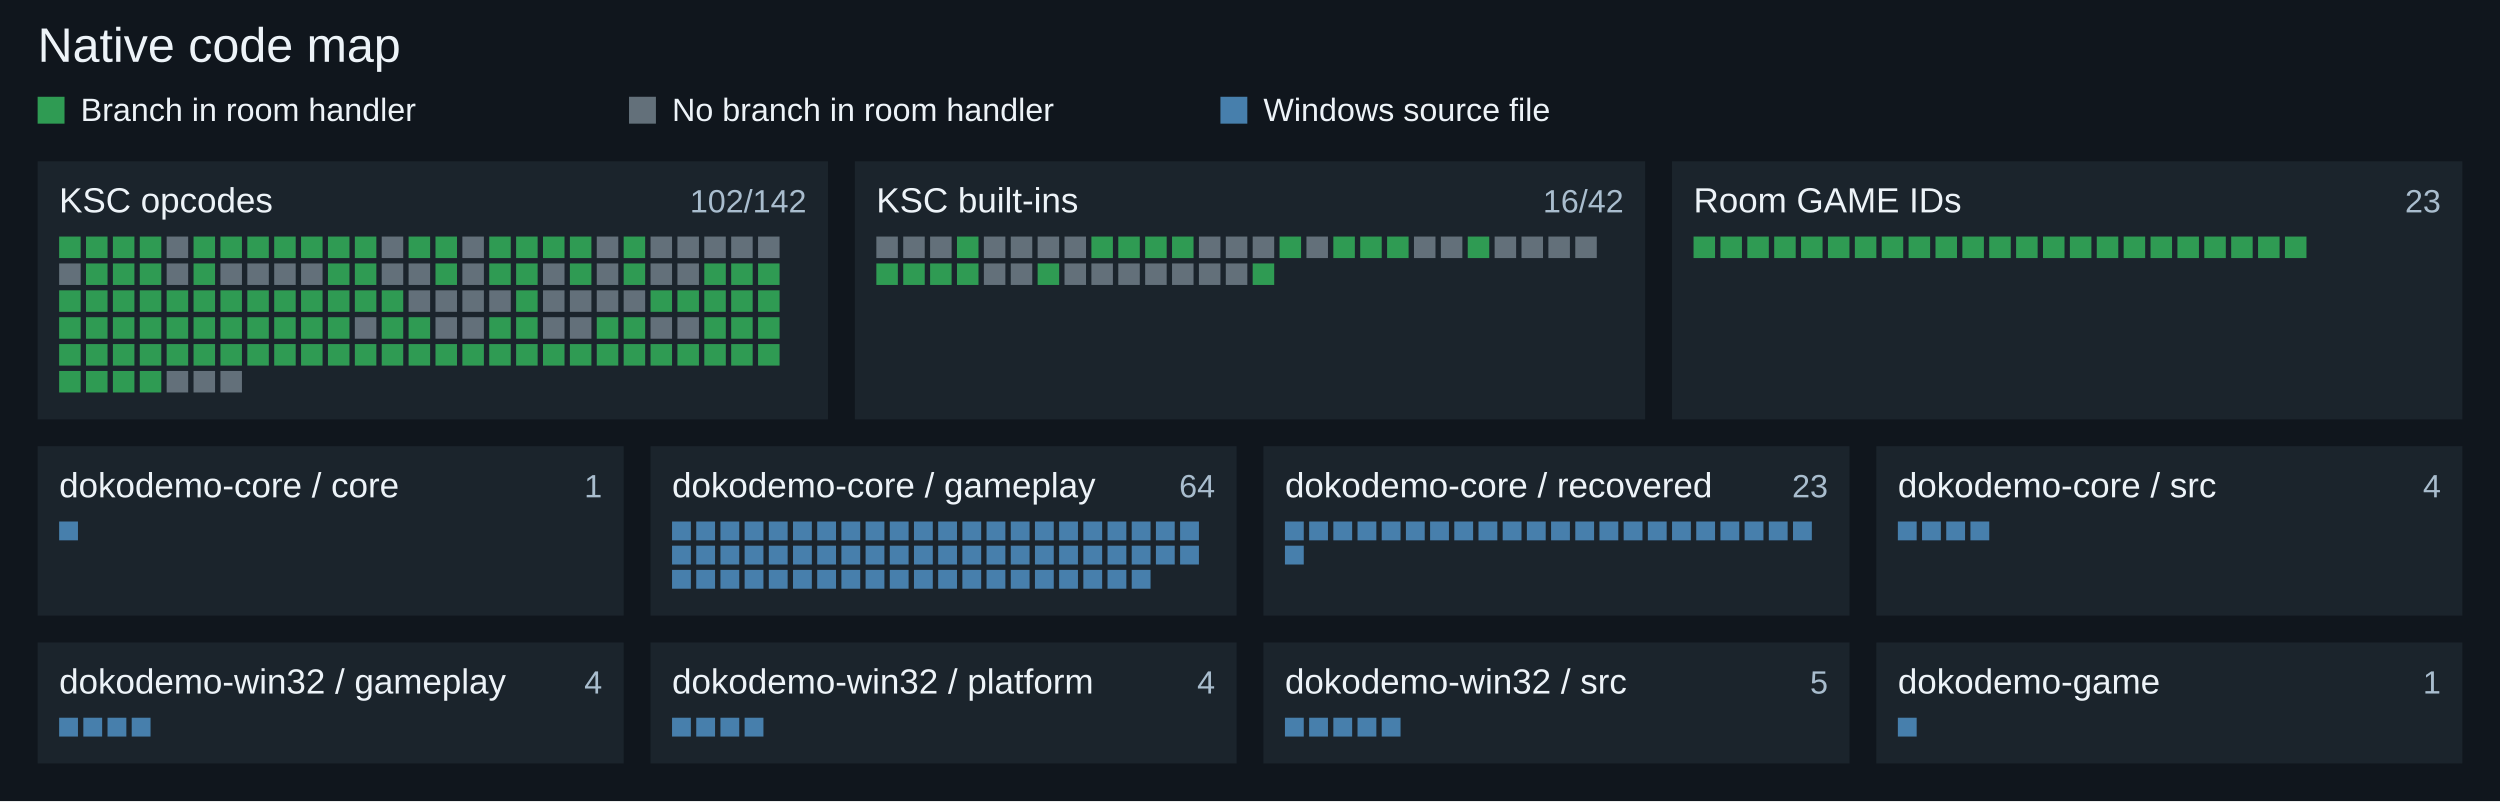
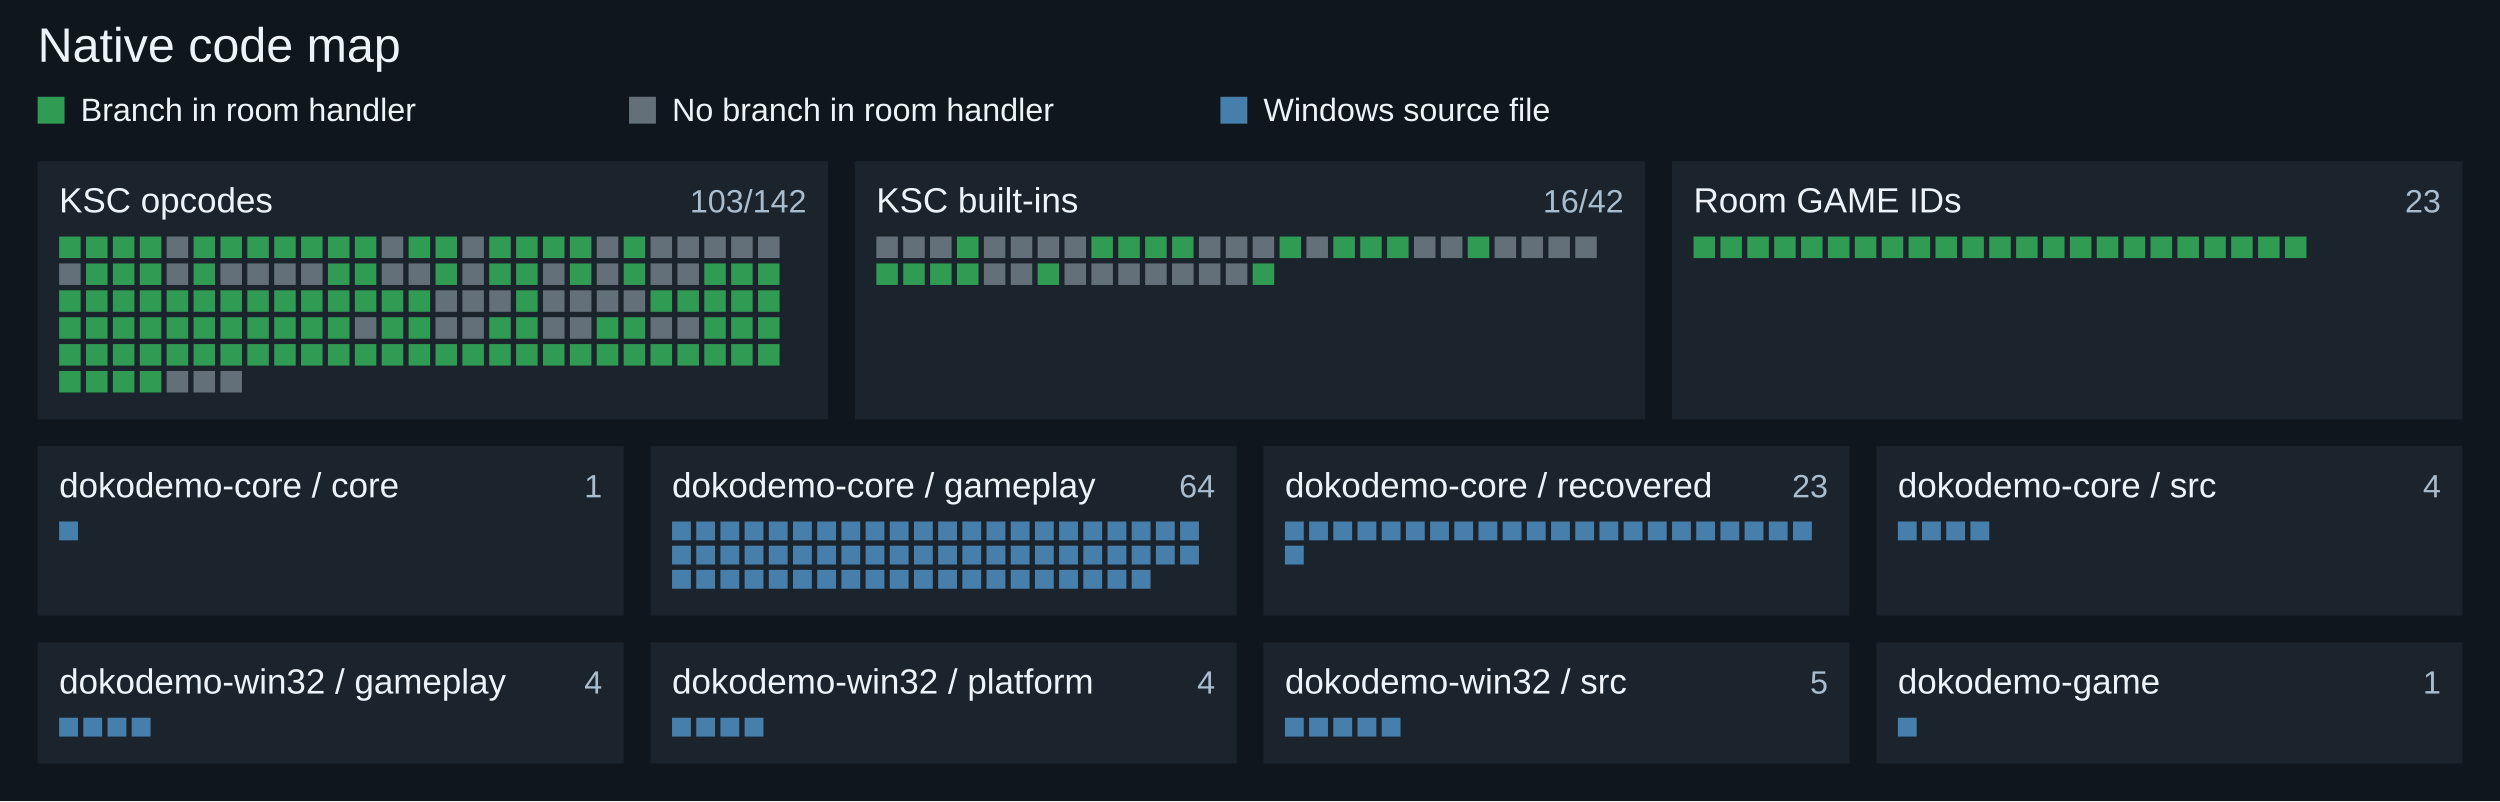
<svg xmlns="http://www.w3.org/2000/svg" width="930" height="298" viewBox="0 0 930 298" role="img" aria-label="Native code map. Each square represents a dispatch ID or Windows source file.">
  <rect x="0" y="0" width="930" height="298" fill="#10161d" />
  <g font-family="Segoe UI, Arial, sans-serif">
    <text x="14" y="23" font-size="18" fill="#edf3f8">Native code map</text>
    <rect x="14" y="36" width="10" height="10" fill="#2f9b53" />
    <text x="30" y="45" font-size="12" fill="#edf3f8">Branch in room handler</text>
    <rect x="234" y="36" width="10" height="10" fill="#63707a" />
    <text x="250" y="45" font-size="12" fill="#edf3f8">No branch in room handler</text>
    <rect x="454" y="36" width="10" height="10" fill="#477fac" />
    <text x="470" y="45" font-size="12" fill="#edf3f8">Windows source file</text>
    <rect x="14" y="60" width="294" height="96" fill="#1b242c" />
    <text x="22" y="79" font-size="13" fill="#edf3f8">KSC opcodes</text>
-     <text x="300" y="79" font-size="12" fill="#a9bdce" text-anchor="end">102/142</text>
+     <text x="300" y="79" font-size="12" fill="#a9bdce" text-anchor="end">103/142</text>
    <rect x="22" y="88" width="8" height="8" fill="#2f9b53" />
    <rect x="32" y="88" width="8" height="8" fill="#2f9b53" />
    <rect x="42" y="88" width="8" height="8" fill="#2f9b53" />
    <rect x="52" y="88" width="8" height="8" fill="#2f9b53" />
    <rect x="62" y="88" width="8" height="8" fill="#63707a" />
    <rect x="72" y="88" width="8" height="8" fill="#2f9b53" />
    <rect x="82" y="88" width="8" height="8" fill="#2f9b53" />
    <rect x="92" y="88" width="8" height="8" fill="#2f9b53" />
    <rect x="102" y="88" width="8" height="8" fill="#2f9b53" />
    <rect x="112" y="88" width="8" height="8" fill="#2f9b53" />
    <rect x="122" y="88" width="8" height="8" fill="#2f9b53" />
    <rect x="132" y="88" width="8" height="8" fill="#2f9b53" />
    <rect x="142" y="88" width="8" height="8" fill="#63707a" />
    <rect x="152" y="88" width="8" height="8" fill="#2f9b53" />
    <rect x="162" y="88" width="8" height="8" fill="#2f9b53" />
    <rect x="172" y="88" width="8" height="8" fill="#63707a" />
    <rect x="182" y="88" width="8" height="8" fill="#2f9b53" />
    <rect x="192" y="88" width="8" height="8" fill="#2f9b53" />
    <rect x="202" y="88" width="8" height="8" fill="#2f9b53" />
    <rect x="212" y="88" width="8" height="8" fill="#2f9b53" />
    <rect x="222" y="88" width="8" height="8" fill="#63707a" />
    <rect x="232" y="88" width="8" height="8" fill="#2f9b53" />
    <rect x="242" y="88" width="8" height="8" fill="#63707a" />
    <rect x="252" y="88" width="8" height="8" fill="#63707a" />
    <rect x="262" y="88" width="8" height="8" fill="#63707a" />
    <rect x="272" y="88" width="8" height="8" fill="#63707a" />
    <rect x="282" y="88" width="8" height="8" fill="#63707a" />
    <rect x="22" y="98" width="8" height="8" fill="#63707a" />
    <rect x="32" y="98" width="8" height="8" fill="#2f9b53" />
    <rect x="42" y="98" width="8" height="8" fill="#2f9b53" />
    <rect x="52" y="98" width="8" height="8" fill="#2f9b53" />
    <rect x="62" y="98" width="8" height="8" fill="#63707a" />
    <rect x="72" y="98" width="8" height="8" fill="#2f9b53" />
    <rect x="82" y="98" width="8" height="8" fill="#63707a" />
    <rect x="92" y="98" width="8" height="8" fill="#63707a" />
    <rect x="102" y="98" width="8" height="8" fill="#63707a" />
    <rect x="112" y="98" width="8" height="8" fill="#63707a" />
    <rect x="122" y="98" width="8" height="8" fill="#2f9b53" />
    <rect x="132" y="98" width="8" height="8" fill="#2f9b53" />
    <rect x="142" y="98" width="8" height="8" fill="#63707a" />
    <rect x="152" y="98" width="8" height="8" fill="#63707a" />
    <rect x="162" y="98" width="8" height="8" fill="#2f9b53" />
    <rect x="172" y="98" width="8" height="8" fill="#63707a" />
    <rect x="182" y="98" width="8" height="8" fill="#2f9b53" />
    <rect x="192" y="98" width="8" height="8" fill="#2f9b53" />
    <rect x="202" y="98" width="8" height="8" fill="#63707a" />
    <rect x="212" y="98" width="8" height="8" fill="#2f9b53" />
    <rect x="222" y="98" width="8" height="8" fill="#63707a" />
    <rect x="232" y="98" width="8" height="8" fill="#2f9b53" />
    <rect x="242" y="98" width="8" height="8" fill="#63707a" />
    <rect x="252" y="98" width="8" height="8" fill="#63707a" />
    <rect x="262" y="98" width="8" height="8" fill="#2f9b53" />
    <rect x="272" y="98" width="8" height="8" fill="#2f9b53" />
    <rect x="282" y="98" width="8" height="8" fill="#2f9b53" />
    <rect x="22" y="108" width="8" height="8" fill="#2f9b53" />
    <rect x="32" y="108" width="8" height="8" fill="#2f9b53" />
    <rect x="42" y="108" width="8" height="8" fill="#2f9b53" />
    <rect x="52" y="108" width="8" height="8" fill="#2f9b53" />
    <rect x="62" y="108" width="8" height="8" fill="#2f9b53" />
    <rect x="72" y="108" width="8" height="8" fill="#2f9b53" />
    <rect x="82" y="108" width="8" height="8" fill="#2f9b53" />
    <rect x="92" y="108" width="8" height="8" fill="#2f9b53" />
    <rect x="102" y="108" width="8" height="8" fill="#2f9b53" />
    <rect x="112" y="108" width="8" height="8" fill="#2f9b53" />
    <rect x="122" y="108" width="8" height="8" fill="#2f9b53" />
    <rect x="132" y="108" width="8" height="8" fill="#2f9b53" />
    <rect x="142" y="108" width="8" height="8" fill="#2f9b53" />
-     <rect x="152" y="108" width="8" height="8" fill="#63707a" />
+     <rect x="152" y="108" width="8" height="8" fill="#2f9b53" />
    <rect x="162" y="108" width="8" height="8" fill="#63707a" />
    <rect x="172" y="108" width="8" height="8" fill="#63707a" />
    <rect x="182" y="108" width="8" height="8" fill="#63707a" />
    <rect x="192" y="108" width="8" height="8" fill="#2f9b53" />
    <rect x="202" y="108" width="8" height="8" fill="#63707a" />
    <rect x="212" y="108" width="8" height="8" fill="#63707a" />
    <rect x="222" y="108" width="8" height="8" fill="#63707a" />
    <rect x="232" y="108" width="8" height="8" fill="#63707a" />
    <rect x="242" y="108" width="8" height="8" fill="#2f9b53" />
    <rect x="252" y="108" width="8" height="8" fill="#2f9b53" />
    <rect x="262" y="108" width="8" height="8" fill="#2f9b53" />
    <rect x="272" y="108" width="8" height="8" fill="#2f9b53" />
    <rect x="282" y="108" width="8" height="8" fill="#2f9b53" />
    <rect x="22" y="118" width="8" height="8" fill="#2f9b53" />
    <rect x="32" y="118" width="8" height="8" fill="#2f9b53" />
    <rect x="42" y="118" width="8" height="8" fill="#2f9b53" />
    <rect x="52" y="118" width="8" height="8" fill="#2f9b53" />
    <rect x="62" y="118" width="8" height="8" fill="#2f9b53" />
    <rect x="72" y="118" width="8" height="8" fill="#2f9b53" />
    <rect x="82" y="118" width="8" height="8" fill="#2f9b53" />
    <rect x="92" y="118" width="8" height="8" fill="#2f9b53" />
    <rect x="102" y="118" width="8" height="8" fill="#2f9b53" />
    <rect x="112" y="118" width="8" height="8" fill="#2f9b53" />
    <rect x="122" y="118" width="8" height="8" fill="#2f9b53" />
    <rect x="132" y="118" width="8" height="8" fill="#63707a" />
    <rect x="142" y="118" width="8" height="8" fill="#2f9b53" />
    <rect x="152" y="118" width="8" height="8" fill="#2f9b53" />
    <rect x="162" y="118" width="8" height="8" fill="#63707a" />
    <rect x="172" y="118" width="8" height="8" fill="#63707a" />
    <rect x="182" y="118" width="8" height="8" fill="#2f9b53" />
    <rect x="192" y="118" width="8" height="8" fill="#2f9b53" />
    <rect x="202" y="118" width="8" height="8" fill="#63707a" />
    <rect x="212" y="118" width="8" height="8" fill="#63707a" />
    <rect x="222" y="118" width="8" height="8" fill="#2f9b53" />
    <rect x="232" y="118" width="8" height="8" fill="#2f9b53" />
    <rect x="242" y="118" width="8" height="8" fill="#63707a" />
    <rect x="252" y="118" width="8" height="8" fill="#63707a" />
    <rect x="262" y="118" width="8" height="8" fill="#2f9b53" />
    <rect x="272" y="118" width="8" height="8" fill="#2f9b53" />
    <rect x="282" y="118" width="8" height="8" fill="#2f9b53" />
    <rect x="22" y="128" width="8" height="8" fill="#2f9b53" />
    <rect x="32" y="128" width="8" height="8" fill="#2f9b53" />
    <rect x="42" y="128" width="8" height="8" fill="#2f9b53" />
    <rect x="52" y="128" width="8" height="8" fill="#2f9b53" />
    <rect x="62" y="128" width="8" height="8" fill="#2f9b53" />
    <rect x="72" y="128" width="8" height="8" fill="#2f9b53" />
    <rect x="82" y="128" width="8" height="8" fill="#2f9b53" />
    <rect x="92" y="128" width="8" height="8" fill="#2f9b53" />
    <rect x="102" y="128" width="8" height="8" fill="#2f9b53" />
    <rect x="112" y="128" width="8" height="8" fill="#2f9b53" />
    <rect x="122" y="128" width="8" height="8" fill="#2f9b53" />
    <rect x="132" y="128" width="8" height="8" fill="#2f9b53" />
    <rect x="142" y="128" width="8" height="8" fill="#2f9b53" />
    <rect x="152" y="128" width="8" height="8" fill="#2f9b53" />
    <rect x="162" y="128" width="8" height="8" fill="#2f9b53" />
    <rect x="172" y="128" width="8" height="8" fill="#2f9b53" />
    <rect x="182" y="128" width="8" height="8" fill="#2f9b53" />
    <rect x="192" y="128" width="8" height="8" fill="#2f9b53" />
    <rect x="202" y="128" width="8" height="8" fill="#2f9b53" />
    <rect x="212" y="128" width="8" height="8" fill="#2f9b53" />
    <rect x="222" y="128" width="8" height="8" fill="#2f9b53" />
    <rect x="232" y="128" width="8" height="8" fill="#2f9b53" />
    <rect x="242" y="128" width="8" height="8" fill="#2f9b53" />
    <rect x="252" y="128" width="8" height="8" fill="#2f9b53" />
    <rect x="262" y="128" width="8" height="8" fill="#2f9b53" />
    <rect x="272" y="128" width="8" height="8" fill="#2f9b53" />
    <rect x="282" y="128" width="8" height="8" fill="#2f9b53" />
    <rect x="22" y="138" width="8" height="8" fill="#2f9b53" />
    <rect x="32" y="138" width="8" height="8" fill="#2f9b53" />
    <rect x="42" y="138" width="8" height="8" fill="#2f9b53" />
    <rect x="52" y="138" width="8" height="8" fill="#2f9b53" />
    <rect x="62" y="138" width="8" height="8" fill="#63707a" />
    <rect x="72" y="138" width="8" height="8" fill="#63707a" />
    <rect x="82" y="138" width="8" height="8" fill="#63707a" />
    <rect x="318" y="60" width="294" height="96" fill="#1b242c" />
    <text x="326" y="79" font-size="13" fill="#edf3f8">KSC built-ins</text>
    <text x="604" y="79" font-size="12" fill="#a9bdce" text-anchor="end">16/42</text>
    <rect x="326" y="88" width="8" height="8" fill="#63707a" />
    <rect x="336" y="88" width="8" height="8" fill="#63707a" />
    <rect x="346" y="88" width="8" height="8" fill="#63707a" />
    <rect x="356" y="88" width="8" height="8" fill="#2f9b53" />
    <rect x="366" y="88" width="8" height="8" fill="#63707a" />
    <rect x="376" y="88" width="8" height="8" fill="#63707a" />
    <rect x="386" y="88" width="8" height="8" fill="#63707a" />
    <rect x="396" y="88" width="8" height="8" fill="#63707a" />
    <rect x="406" y="88" width="8" height="8" fill="#2f9b53" />
    <rect x="416" y="88" width="8" height="8" fill="#2f9b53" />
    <rect x="426" y="88" width="8" height="8" fill="#2f9b53" />
    <rect x="436" y="88" width="8" height="8" fill="#2f9b53" />
    <rect x="446" y="88" width="8" height="8" fill="#63707a" />
    <rect x="456" y="88" width="8" height="8" fill="#63707a" />
    <rect x="466" y="88" width="8" height="8" fill="#63707a" />
    <rect x="476" y="88" width="8" height="8" fill="#2f9b53" />
    <rect x="486" y="88" width="8" height="8" fill="#63707a" />
    <rect x="496" y="88" width="8" height="8" fill="#2f9b53" />
    <rect x="506" y="88" width="8" height="8" fill="#2f9b53" />
    <rect x="516" y="88" width="8" height="8" fill="#2f9b53" />
    <rect x="526" y="88" width="8" height="8" fill="#63707a" />
    <rect x="536" y="88" width="8" height="8" fill="#63707a" />
    <rect x="546" y="88" width="8" height="8" fill="#2f9b53" />
    <rect x="556" y="88" width="8" height="8" fill="#63707a" />
    <rect x="566" y="88" width="8" height="8" fill="#63707a" />
    <rect x="576" y="88" width="8" height="8" fill="#63707a" />
    <rect x="586" y="88" width="8" height="8" fill="#63707a" />
    <rect x="326" y="98" width="8" height="8" fill="#2f9b53" />
    <rect x="336" y="98" width="8" height="8" fill="#2f9b53" />
    <rect x="346" y="98" width="8" height="8" fill="#2f9b53" />
    <rect x="356" y="98" width="8" height="8" fill="#2f9b53" />
    <rect x="366" y="98" width="8" height="8" fill="#63707a" />
    <rect x="376" y="98" width="8" height="8" fill="#63707a" />
    <rect x="386" y="98" width="8" height="8" fill="#2f9b53" />
    <rect x="396" y="98" width="8" height="8" fill="#63707a" />
    <rect x="406" y="98" width="8" height="8" fill="#63707a" />
    <rect x="416" y="98" width="8" height="8" fill="#63707a" />
    <rect x="426" y="98" width="8" height="8" fill="#63707a" />
    <rect x="436" y="98" width="8" height="8" fill="#63707a" />
    <rect x="446" y="98" width="8" height="8" fill="#63707a" />
    <rect x="456" y="98" width="8" height="8" fill="#63707a" />
    <rect x="466" y="98" width="8" height="8" fill="#2f9b53" />
    <rect x="622" y="60" width="294" height="96" fill="#1b242c" />
    <text x="630" y="79" font-size="13" fill="#edf3f8">Room GAME IDs</text>
    <text x="908" y="79" font-size="12" fill="#a9bdce" text-anchor="end">23</text>
    <rect x="630" y="88" width="8" height="8" fill="#2f9b53" />
    <rect x="640" y="88" width="8" height="8" fill="#2f9b53" />
    <rect x="650" y="88" width="8" height="8" fill="#2f9b53" />
    <rect x="660" y="88" width="8" height="8" fill="#2f9b53" />
    <rect x="670" y="88" width="8" height="8" fill="#2f9b53" />
    <rect x="680" y="88" width="8" height="8" fill="#2f9b53" />
    <rect x="690" y="88" width="8" height="8" fill="#2f9b53" />
    <rect x="700" y="88" width="8" height="8" fill="#2f9b53" />
    <rect x="710" y="88" width="8" height="8" fill="#2f9b53" />
    <rect x="720" y="88" width="8" height="8" fill="#2f9b53" />
    <rect x="730" y="88" width="8" height="8" fill="#2f9b53" />
    <rect x="740" y="88" width="8" height="8" fill="#2f9b53" />
    <rect x="750" y="88" width="8" height="8" fill="#2f9b53" />
    <rect x="760" y="88" width="8" height="8" fill="#2f9b53" />
    <rect x="770" y="88" width="8" height="8" fill="#2f9b53" />
    <rect x="780" y="88" width="8" height="8" fill="#2f9b53" />
    <rect x="790" y="88" width="8" height="8" fill="#2f9b53" />
    <rect x="800" y="88" width="8" height="8" fill="#2f9b53" />
    <rect x="810" y="88" width="8" height="8" fill="#2f9b53" />
    <rect x="820" y="88" width="8" height="8" fill="#2f9b53" />
    <rect x="830" y="88" width="8" height="8" fill="#2f9b53" />
    <rect x="840" y="88" width="8" height="8" fill="#2f9b53" />
    <rect x="850" y="88" width="8" height="8" fill="#2f9b53" />
    <rect x="14" y="166" width="218" height="63" fill="#1b242c" />
    <text x="22" y="185" font-size="13" fill="#edf3f8">dokodemo-core / core</text>
    <text x="224" y="185" font-size="12" fill="#a9bdce" text-anchor="end">1</text>
    <rect x="22" y="194" width="7" height="7" fill="#477fac" />
    <rect x="242" y="166" width="218" height="63" fill="#1b242c" />
    <text x="250" y="185" font-size="13" fill="#edf3f8">dokodemo-core / gameplay</text>
    <text x="452" y="185" font-size="12" fill="#a9bdce" text-anchor="end">64</text>
    <rect x="250" y="194" width="7" height="7" fill="#477fac" />
    <rect x="259" y="194" width="7" height="7" fill="#477fac" />
    <rect x="268" y="194" width="7" height="7" fill="#477fac" />
    <rect x="277" y="194" width="7" height="7" fill="#477fac" />
    <rect x="286" y="194" width="7" height="7" fill="#477fac" />
    <rect x="295" y="194" width="7" height="7" fill="#477fac" />
    <rect x="304" y="194" width="7" height="7" fill="#477fac" />
    <rect x="313" y="194" width="7" height="7" fill="#477fac" />
    <rect x="322" y="194" width="7" height="7" fill="#477fac" />
    <rect x="331" y="194" width="7" height="7" fill="#477fac" />
    <rect x="340" y="194" width="7" height="7" fill="#477fac" />
    <rect x="349" y="194" width="7" height="7" fill="#477fac" />
    <rect x="358" y="194" width="7" height="7" fill="#477fac" />
    <rect x="367" y="194" width="7" height="7" fill="#477fac" />
    <rect x="376" y="194" width="7" height="7" fill="#477fac" />
    <rect x="385" y="194" width="7" height="7" fill="#477fac" />
    <rect x="394" y="194" width="7" height="7" fill="#477fac" />
    <rect x="403" y="194" width="7" height="7" fill="#477fac" />
    <rect x="412" y="194" width="7" height="7" fill="#477fac" />
    <rect x="421" y="194" width="7" height="7" fill="#477fac" />
    <rect x="430" y="194" width="7" height="7" fill="#477fac" />
    <rect x="439" y="194" width="7" height="7" fill="#477fac" />
    <rect x="250" y="203" width="7" height="7" fill="#477fac" />
    <rect x="259" y="203" width="7" height="7" fill="#477fac" />
    <rect x="268" y="203" width="7" height="7" fill="#477fac" />
    <rect x="277" y="203" width="7" height="7" fill="#477fac" />
    <rect x="286" y="203" width="7" height="7" fill="#477fac" />
    <rect x="295" y="203" width="7" height="7" fill="#477fac" />
    <rect x="304" y="203" width="7" height="7" fill="#477fac" />
    <rect x="313" y="203" width="7" height="7" fill="#477fac" />
    <rect x="322" y="203" width="7" height="7" fill="#477fac" />
    <rect x="331" y="203" width="7" height="7" fill="#477fac" />
    <rect x="340" y="203" width="7" height="7" fill="#477fac" />
    <rect x="349" y="203" width="7" height="7" fill="#477fac" />
    <rect x="358" y="203" width="7" height="7" fill="#477fac" />
    <rect x="367" y="203" width="7" height="7" fill="#477fac" />
    <rect x="376" y="203" width="7" height="7" fill="#477fac" />
    <rect x="385" y="203" width="7" height="7" fill="#477fac" />
    <rect x="394" y="203" width="7" height="7" fill="#477fac" />
    <rect x="403" y="203" width="7" height="7" fill="#477fac" />
    <rect x="412" y="203" width="7" height="7" fill="#477fac" />
    <rect x="421" y="203" width="7" height="7" fill="#477fac" />
    <rect x="430" y="203" width="7" height="7" fill="#477fac" />
    <rect x="439" y="203" width="7" height="7" fill="#477fac" />
    <rect x="250" y="212" width="7" height="7" fill="#477fac" />
    <rect x="259" y="212" width="7" height="7" fill="#477fac" />
    <rect x="268" y="212" width="7" height="7" fill="#477fac" />
    <rect x="277" y="212" width="7" height="7" fill="#477fac" />
    <rect x="286" y="212" width="7" height="7" fill="#477fac" />
    <rect x="295" y="212" width="7" height="7" fill="#477fac" />
    <rect x="304" y="212" width="7" height="7" fill="#477fac" />
    <rect x="313" y="212" width="7" height="7" fill="#477fac" />
    <rect x="322" y="212" width="7" height="7" fill="#477fac" />
    <rect x="331" y="212" width="7" height="7" fill="#477fac" />
    <rect x="340" y="212" width="7" height="7" fill="#477fac" />
    <rect x="349" y="212" width="7" height="7" fill="#477fac" />
    <rect x="358" y="212" width="7" height="7" fill="#477fac" />
    <rect x="367" y="212" width="7" height="7" fill="#477fac" />
    <rect x="376" y="212" width="7" height="7" fill="#477fac" />
    <rect x="385" y="212" width="7" height="7" fill="#477fac" />
    <rect x="394" y="212" width="7" height="7" fill="#477fac" />
    <rect x="403" y="212" width="7" height="7" fill="#477fac" />
    <rect x="412" y="212" width="7" height="7" fill="#477fac" />
    <rect x="421" y="212" width="7" height="7" fill="#477fac" />
    <rect x="470" y="166" width="218" height="63" fill="#1b242c" />
    <text x="478" y="185" font-size="13" fill="#edf3f8">dokodemo-core / recovered</text>
    <text x="680" y="185" font-size="12" fill="#a9bdce" text-anchor="end">23</text>
    <rect x="478" y="194" width="7" height="7" fill="#477fac" />
    <rect x="487" y="194" width="7" height="7" fill="#477fac" />
    <rect x="496" y="194" width="7" height="7" fill="#477fac" />
    <rect x="505" y="194" width="7" height="7" fill="#477fac" />
    <rect x="514" y="194" width="7" height="7" fill="#477fac" />
    <rect x="523" y="194" width="7" height="7" fill="#477fac" />
    <rect x="532" y="194" width="7" height="7" fill="#477fac" />
    <rect x="541" y="194" width="7" height="7" fill="#477fac" />
    <rect x="550" y="194" width="7" height="7" fill="#477fac" />
    <rect x="559" y="194" width="7" height="7" fill="#477fac" />
    <rect x="568" y="194" width="7" height="7" fill="#477fac" />
    <rect x="577" y="194" width="7" height="7" fill="#477fac" />
    <rect x="586" y="194" width="7" height="7" fill="#477fac" />
    <rect x="595" y="194" width="7" height="7" fill="#477fac" />
    <rect x="604" y="194" width="7" height="7" fill="#477fac" />
    <rect x="613" y="194" width="7" height="7" fill="#477fac" />
    <rect x="622" y="194" width="7" height="7" fill="#477fac" />
    <rect x="631" y="194" width="7" height="7" fill="#477fac" />
    <rect x="640" y="194" width="7" height="7" fill="#477fac" />
    <rect x="649" y="194" width="7" height="7" fill="#477fac" />
    <rect x="658" y="194" width="7" height="7" fill="#477fac" />
    <rect x="667" y="194" width="7" height="7" fill="#477fac" />
    <rect x="478" y="203" width="7" height="7" fill="#477fac" />
    <rect x="698" y="166" width="218" height="63" fill="#1b242c" />
    <text x="706" y="185" font-size="13" fill="#edf3f8">dokodemo-core / src</text>
    <text x="908" y="185" font-size="12" fill="#a9bdce" text-anchor="end">4</text>
    <rect x="706" y="194" width="7" height="7" fill="#477fac" />
    <rect x="715" y="194" width="7" height="7" fill="#477fac" />
    <rect x="724" y="194" width="7" height="7" fill="#477fac" />
    <rect x="733" y="194" width="7" height="7" fill="#477fac" />
    <rect x="14" y="239" width="218" height="45" fill="#1b242c" />
    <text x="22" y="258" font-size="13" fill="#edf3f8">dokodemo-win32 / gameplay</text>
    <text x="224" y="258" font-size="12" fill="#a9bdce" text-anchor="end">4</text>
    <rect x="22" y="267" width="7" height="7" fill="#477fac" />
    <rect x="31" y="267" width="7" height="7" fill="#477fac" />
    <rect x="40" y="267" width="7" height="7" fill="#477fac" />
    <rect x="49" y="267" width="7" height="7" fill="#477fac" />
    <rect x="242" y="239" width="218" height="45" fill="#1b242c" />
    <text x="250" y="258" font-size="13" fill="#edf3f8">dokodemo-win32 / platform</text>
    <text x="452" y="258" font-size="12" fill="#a9bdce" text-anchor="end">4</text>
    <rect x="250" y="267" width="7" height="7" fill="#477fac" />
    <rect x="259" y="267" width="7" height="7" fill="#477fac" />
    <rect x="268" y="267" width="7" height="7" fill="#477fac" />
    <rect x="277" y="267" width="7" height="7" fill="#477fac" />
    <rect x="470" y="239" width="218" height="45" fill="#1b242c" />
    <text x="478" y="258" font-size="13" fill="#edf3f8">dokodemo-win32 / src</text>
    <text x="680" y="258" font-size="12" fill="#a9bdce" text-anchor="end">5</text>
    <rect x="478" y="267" width="7" height="7" fill="#477fac" />
    <rect x="487" y="267" width="7" height="7" fill="#477fac" />
    <rect x="496" y="267" width="7" height="7" fill="#477fac" />
    <rect x="505" y="267" width="7" height="7" fill="#477fac" />
    <rect x="514" y="267" width="7" height="7" fill="#477fac" />
    <rect x="698" y="239" width="218" height="45" fill="#1b242c" />
    <text x="706" y="258" font-size="13" fill="#edf3f8">dokodemo-game</text>
    <text x="908" y="258" font-size="12" fill="#a9bdce" text-anchor="end">1</text>
    <rect x="706" y="267" width="7" height="7" fill="#477fac" />
  </g>
</svg>
